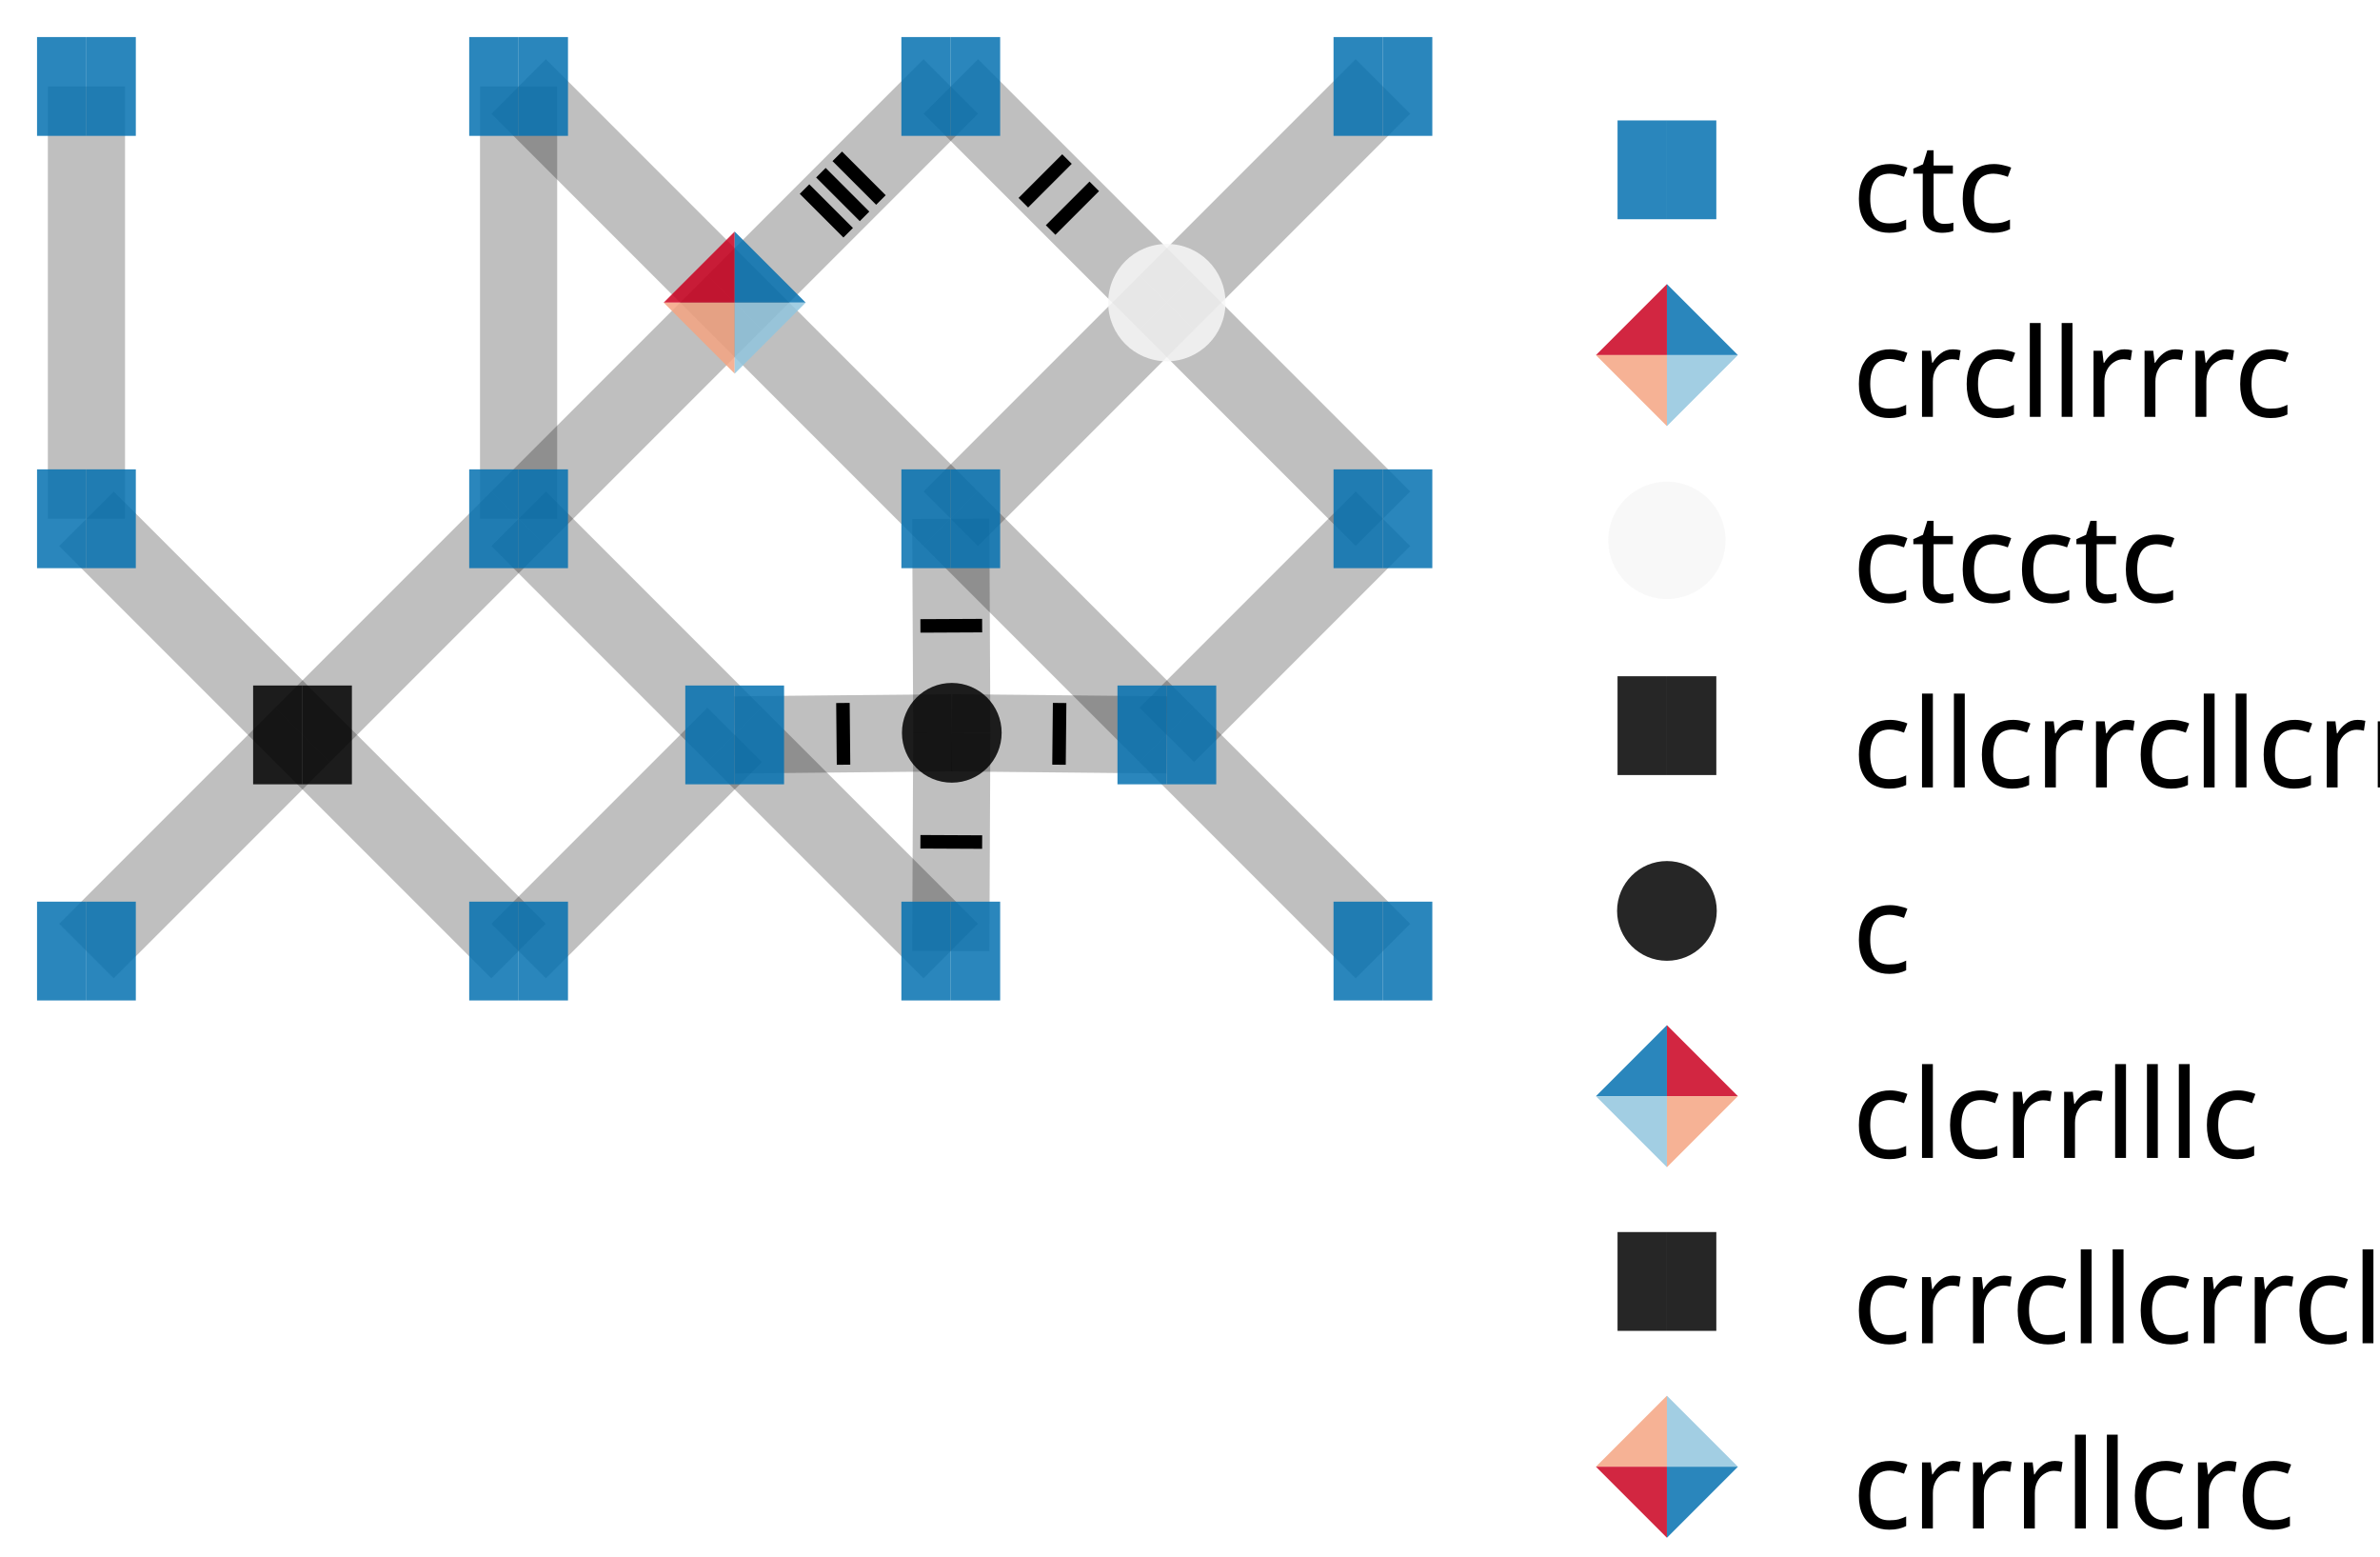
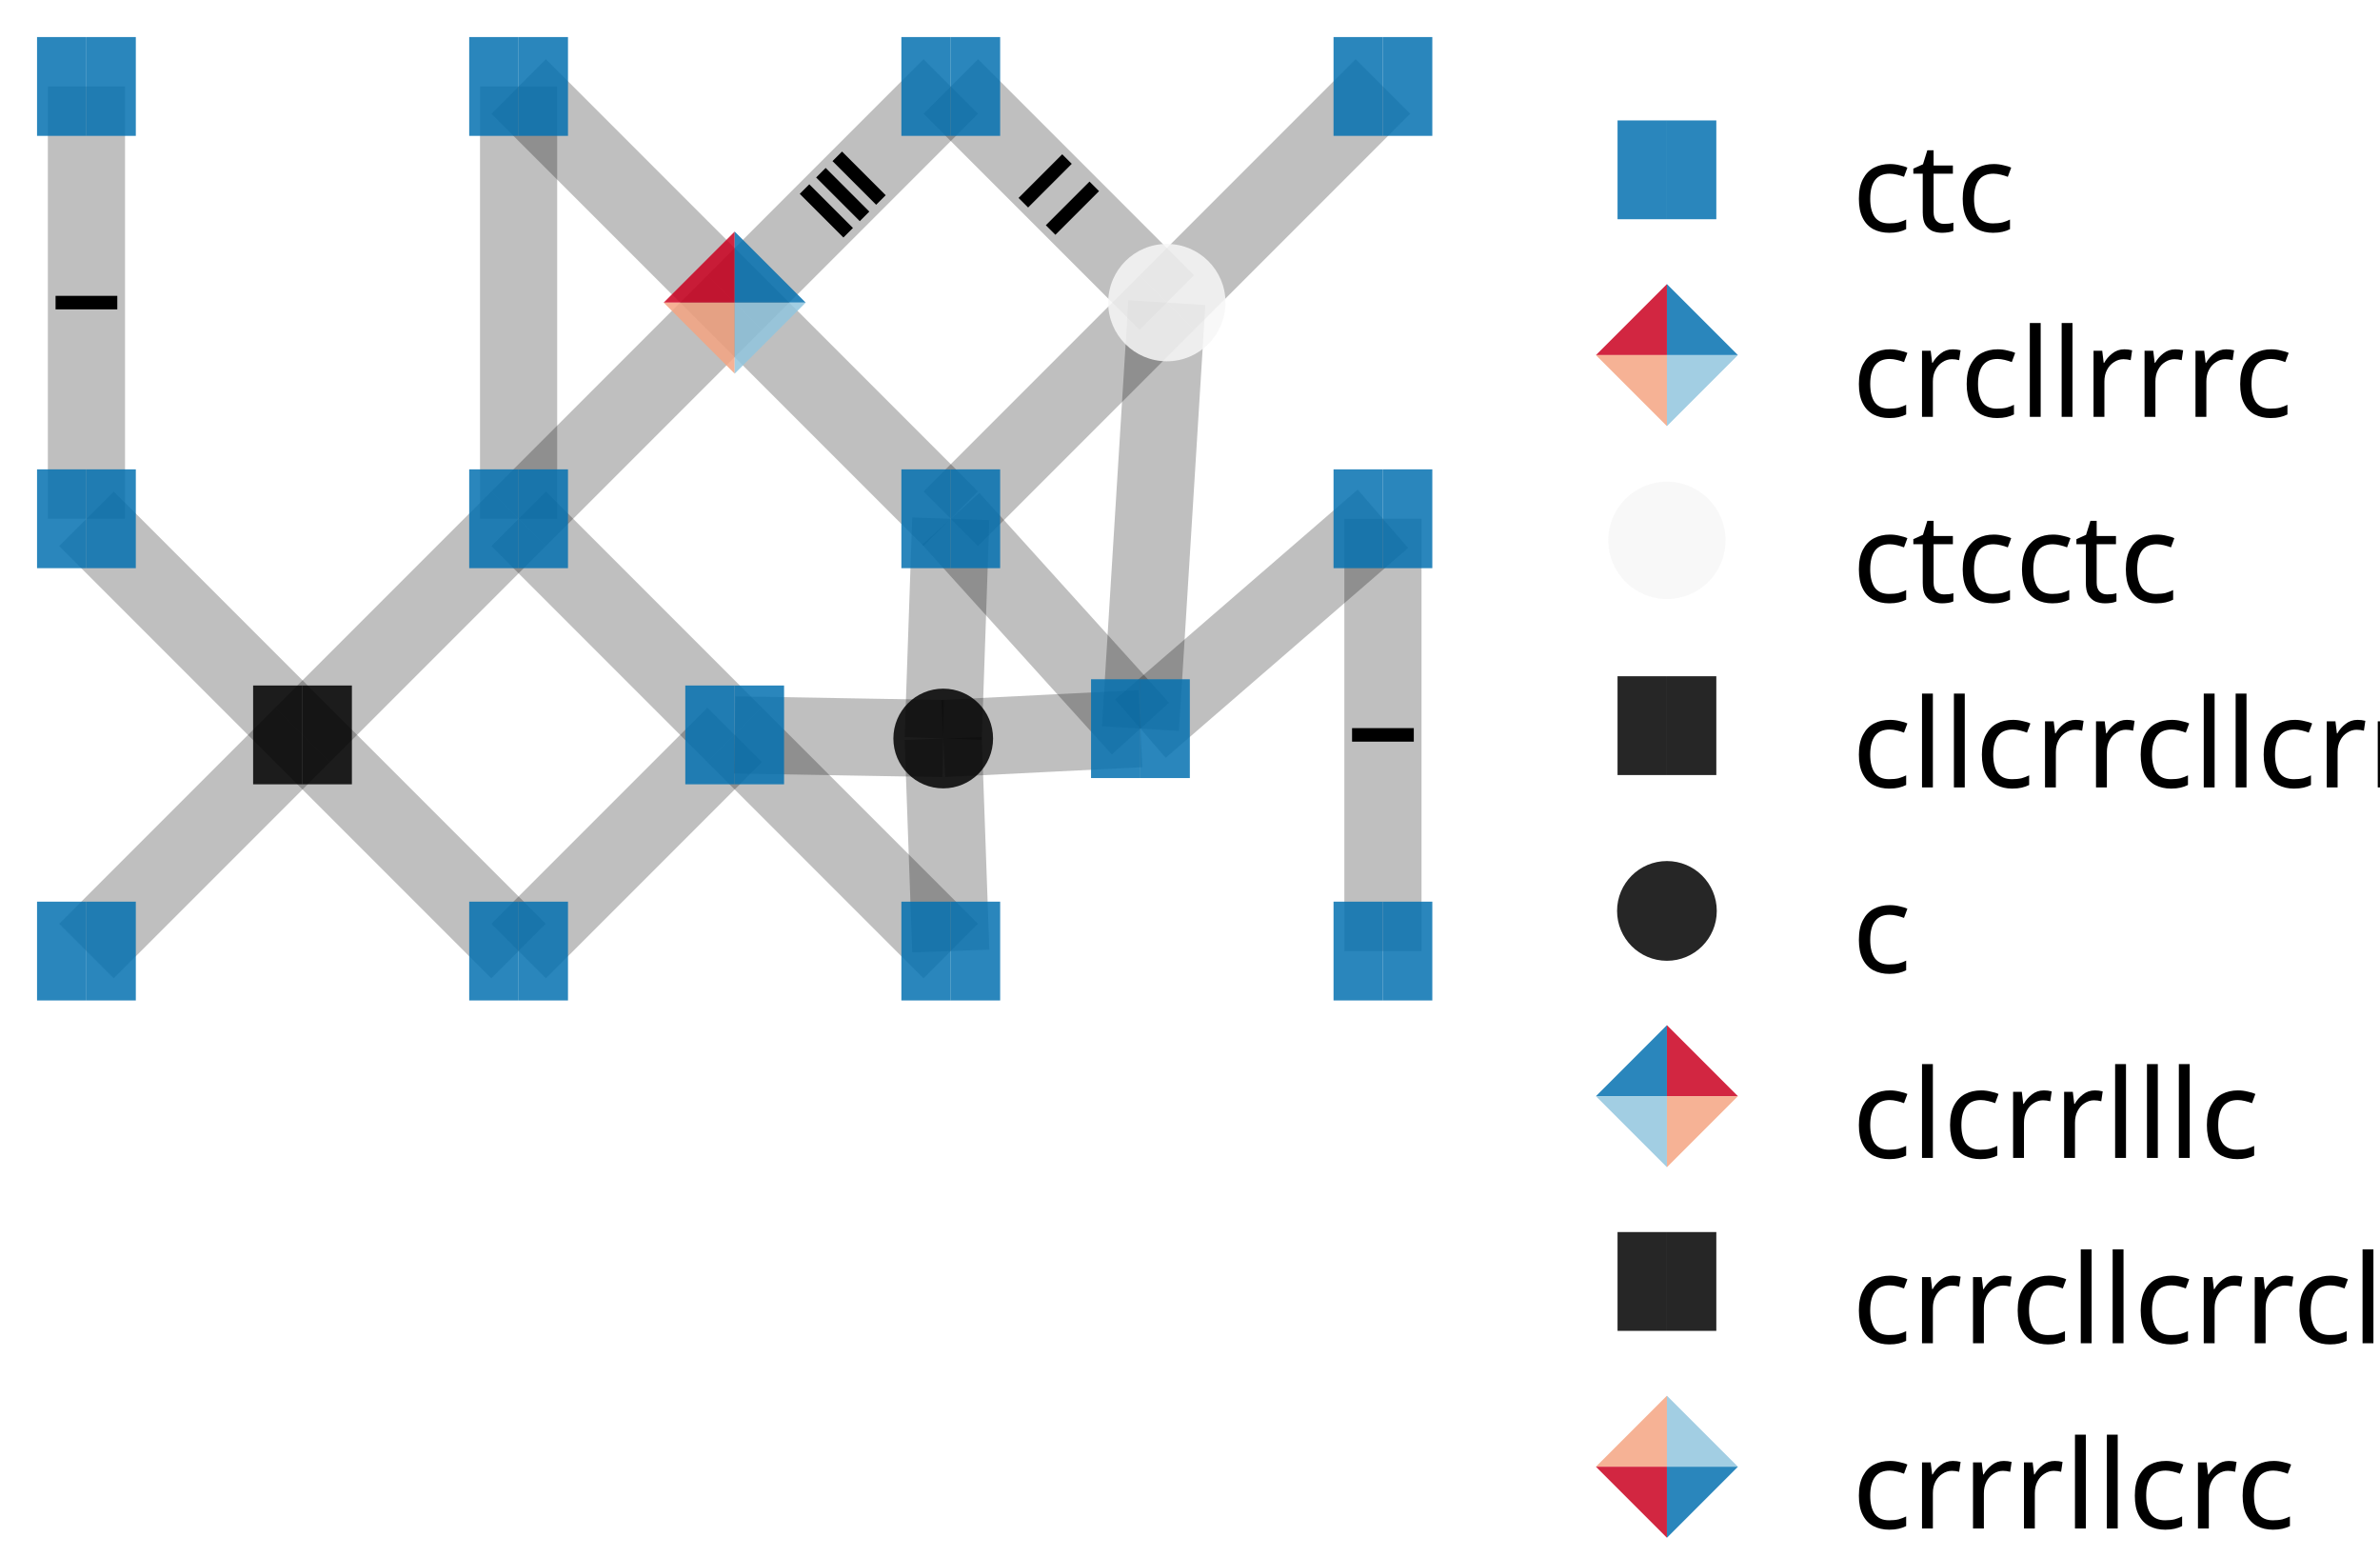
<svg xmlns="http://www.w3.org/2000/svg" id="svg2" version="1.1" width="277.56" height="181.44" pointer-events="all">
  <defs>
    <marker id="twist-1" viewBox="-2 -2 4 4" markerWidth="5" markerHeight="5" orient="auto" markerUnits="userSpaceOnUse">
      <path d="M 0,1.6 0,-1.6" fill="#000" stroke="#000" stroke-width="0.7px" />
    </marker>
    <marker id="twist-2" viewBox="-2 -2 4 4" markerWidth="5" markerHeight="5" orient="auto" markerUnits="userSpaceOnUse">
      <path d="M -1,1.6 V -1.6 M 1,1.6 1,-1.6" fill="#000" stroke="#000" stroke-width="0.7px" />
    </marker>
    <marker id="twist-3" viewBox="-2 -2 4 4" markerWidth="5" markerHeight="5" orient="auto" markerUnits="userSpaceOnUse">
      <path d="M -1.2,1.6 V -1.6 M 1.2,1.6 1.2,-1.6  M 0,1.6 0,-1.6" fill="#000" stroke="#000" stroke-width="0.7px" />
    </marker>
  </defs>
  <g id="clones" />
  <g id="bdpqLegend" transform="translate(176.4,0) scale(1.8)">
    <g transform="translate(10,11)">
      <path d="M -3.2,-3.2 H 0 v 6.4 h -3.2 z" style="fill: #0571b0; stroke: none; opacity: 0.85" />
      <path d="M 0,-3.2 H 3.2 V 3.2 H 0 Z" style="fill: #0571b0; stroke: none; opacity: 0.85" />
    </g>
    <text style="font-size:8px;line-height:1.25;font-family:sans-serif" x="25" y="15">
      <tspan x="22" y="15">ctc</tspan>
    </text>
    <g transform="translate(10,23)">
      <path d="M -4.6,0 0,-4.6 v 4.6 z" style="fill: #ca0020; stroke: none; opacity: 0.85" />
      <path d="M 4.6,0 0,-4.6 v 4.6 z" style="fill: #0571b0; stroke: none; opacity: 0.85" />
      <path d="m -4.6,0 4.6,4.6 v -4.6 z" style="fill: #f4a582; stroke: none; opacity: 0.85" />
      <path d="m 4.6,0 -4.6,4.6 v -4.6 z" style="fill: #92c5de; stroke: none; opacity: 0.85" />
    </g>
    <text style="font-size:8px;line-height:1.25;font-family:sans-serif" x="25" y="27">
      <tspan x="22" y="27">crcllrrrc</tspan>
    </text>
    <g transform="translate(10,35)">
      <path d="M 3.8,0 A 3.8,3.8 0 0 1 0,3.8 3.8,3.8 0 0 1 -3.8,0 3.8,3.8 0 0 1 0,-3.8 3.8,3.8 0 0 1 3.8,0 Z" style="fill: #f7f7f7; stroke: none; opacity: 0.85" />
    </g>
    <text style="font-size:8px;line-height:1.25;font-family:sans-serif" x="25" y="39">
      <tspan x="22" y="39">ctcctc</tspan>
    </text>
    <g transform="translate(10,47)">
      <path d="M -3.2,-3.2 H 0 v 6.4 h -3.2 z" style="fill: #000000; stroke: none; opacity: 0.85" />
      <path d="M 0,-3.2 H 3.2 V 3.2 H 0 Z" style="fill: #000000; stroke: none; opacity: 0.85" />
    </g>
    <text style="font-size:8px;line-height:1.25;font-family:sans-serif" x="25" y="51">
      <tspan x="22" y="51">cllcrrcllcrrc</tspan>
    </text>
    <g transform="translate(10,59)">
      <path d="M 3.23,0 A 3.23,3.23 0 0 1 0,3.23 3.23,3.23 0 0 1 -3.23,0 3.23,3.23 0 0 1 0,-3.23 3.23,3.23 0 0 1 3.23,0 Z" style="fill: #000000; stroke: none; opacity: 0.85" />
    </g>
    <text style="font-size:8px;line-height:1.25;font-family:sans-serif" x="25" y="63">
      <tspan x="22" y="63">c</tspan>
    </text>
    <g transform="translate(10,71)">
      <path d="M -4.6,0 0,-4.6 v 4.6 z" style="fill: #0571b0; stroke: none; opacity: 0.85" />
      <path d="M 4.6,0 0,-4.6 v 4.6 z" style="fill: #ca0020; stroke: none; opacity: 0.85" />
      <path d="m -4.6,0 4.6,4.6 v -4.6 z" style="fill: #92c5de; stroke: none; opacity: 0.85" />
      <path d="m 4.6,0 -4.6,4.6 v -4.6 z" style="fill: #f4a582; stroke: none; opacity: 0.85" />
    </g>
    <text style="font-size:8px;line-height:1.25;font-family:sans-serif" x="25" y="75">
      <tspan x="22" y="75">clcrrlllc</tspan>
    </text>
    <g transform="translate(10,83)">
      <path d="M -3.2,-3.2 H 0 v 6.4 h -3.2 z" style="fill: #000000; stroke: none; opacity: 0.85" />
      <path d="M 0,-3.2 H 3.2 V 3.2 H 0 Z" style="fill: #000000; stroke: none; opacity: 0.85" />
    </g>
    <text style="font-size:8px;line-height:1.25;font-family:sans-serif" x="25" y="87">
      <tspan x="22" y="87">crrcllcrrcllc</tspan>
    </text>
    <g transform="translate(10,95)">
      <path d="M -4.6,0 0,-4.6 v 4.6 z" style="fill: #f4a582; stroke: none; opacity: 0.85" />
      <path d="M 4.6,0 0,-4.6 v 4.6 z" style="fill: #92c5de; stroke: none; opacity: 0.85" />
      <path d="m -4.6,0 4.6,4.6 v -4.6 z" style="fill: #ca0020; stroke: none; opacity: 0.85" />
      <path d="m 4.6,0 -4.6,4.6 v -4.6 z" style="fill: #0571b0; stroke: none; opacity: 0.85" />
    </g>
    <text style="font-size:8px;line-height:1.25;font-family:sans-serif" x="25" y="99">
      <tspan x="22" y="99">crrrllcrc</tspan>
    </text>
    <g transform="translate(10,107)">
      <path d="M -4.6,0 0,-4.6 v 4.6 z" style="fill: #92c5de; stroke: none; opacity: 0.85" />
      <path d="M 4.6,0 0,-4.6 v 4.6 z" style="fill: #f4a582; stroke: none; opacity: 0.85" />
      <path d="m -4.6,0 4.6,4.6 v -4.6 z" style="fill: #0571b0; stroke: none; opacity: 0.85" />
      <path d="m 4.6,0 -4.6,4.6 v -4.6 z" style="fill: #ca0020; stroke: none; opacity: 0.85" />
    </g>
    <text style="font-size:8px;line-height:1.25;font-family:sans-serif" x="25" y="111">
      <tspan x="22" y="111">clllrrclc</tspan>
    </text>
  </g>
  <g id="cloned" transform="scale(1.8)">
-     <path id="l1748500195685" d="M 61.667,47.463 61.633 54.531 61.6,61.6" class="link ends_at_r4c4 kiss_4 starts_at_n1748500195683" style="stroke: rgb(0, 0, 0); stroke-width: 5px; fill: none; opacity: 1; stroke-opacity: 0.25; stroke-linejoin: bevel; marker-mid: url(&quot;#twist-1&quot;);" />
-     <path id="l1748500195685" d="M 61.667,47.463 54.633 47.531 47.6,47.6" class="link ends_at_r3c3 kiss_3 starts_at_n1748500195683" style="stroke: rgb(0, 0, 0); stroke-width: 5px; fill: none; opacity: 1; stroke-opacity: 0.25; stroke-linejoin: bevel; marker-mid: url(&quot;#twist-1&quot;);" />
-     <path id="r0c0-r2c0" class="link starts_at_r0c0 kiss_0 ends_at_r2c0" d="M 5.6,5.6 5.6 19.6 5.6,33.6" style="stroke: rgb(0, 0, 0); stroke-width: 5px; fill: none; opacity: 1; stroke-opacity: 0.25; stroke-linejoin: bevel;" />
+     <path id="l1748602578396" d="M 61.111,47.833 61.356 54.717 61.6,61.6" class="link kiss_4 ends_at_r4c4 starts_at_n1748602578395" style="stroke: rgb(0, 0, 0); stroke-width: 5px; fill: none; opacity: 1; stroke-opacity: 0.25; stroke-linejoin: bevel;" />
+     <path id="l1748602578396" d="M 61.111,47.833 54.356 47.717 47.6,47.6" class="link kiss_3 ends_at_r3c3 starts_at_n1748602578395" style="stroke: rgb(0, 0, 0); stroke-width: 5px; fill: none; opacity: 1; stroke-opacity: 0.25; stroke-linejoin: bevel;" />
+     <path id="l1748602578396" d="M 73.889,47.194 67.5 47.514 61.111,47.833" class="link kiss_4 starts_at_n1748602427781 ends_at_n1748602578395" style="stroke: rgb(0, 0, 0); stroke-width: 5px; fill: none; opacity: 1; stroke-opacity: 0.25; stroke-linejoin: bevel;" />
+     <path id="l1748602427786" d="M 73.889,47.194 81.744 40.397 89.6,33.6" class="link ends_at_r2c6 kiss_5 starts_at_n1748602427781" style="stroke: rgb(0, 0, 0); stroke-width: 5px; fill: none; opacity: 1; stroke-opacity: 0.25; stroke-linejoin: bevel;" />
+     <path id="r0c0-r2c0" class="link starts_at_r0c0 kiss_0 ends_at_r2c0" d="M 5.6,5.6 5.6 19.6 5.6,33.6" style="stroke: rgb(0, 0, 0); stroke-width: 5px; fill: none; opacity: 1; stroke-opacity: 0.25; stroke-linejoin: bevel; marker-mid: url(&quot;#twist-1&quot;);" />
    <path id="r0c2-r2c2" class="link starts_at_r0c2 kiss_1 ends_at_r2c2" d="M 33.6,5.6 33.6 19.6 33.6,33.6" style="stroke: rgb(0, 0, 0); stroke-width: 5px; fill: none; opacity: 1; stroke-opacity: 0.25; stroke-linejoin: bevel;" />
    <path id="r0c2-r1c3" class="link starts_at_r0c2 ends_at_r1c3 kiss_2" d="M 33.6,5.6 40.6 12.6 47.6,19.6" style="stroke: rgb(0, 0, 0); stroke-width: 5px; fill: none; opacity: 1; stroke-opacity: 0.25; stroke-linejoin: bevel;" />
    <path id="r0c4-r1c3" class="link starts_at_r0c4 ends_at_r1c3 kiss_3" d="M 61.6,5.6 54.6 12.6 47.6,19.6" style="stroke: rgb(0, 0, 0); stroke-width: 5px; fill: none; opacity: 1; stroke-opacity: 0.25; stroke-linejoin: bevel; marker-mid: url(&quot;#twist-3&quot;);" />
    <path id="r0c4-r1c5" class="link starts_at_r0c4 ends_at_r1c5 kiss_4" d="M 61.6,5.6 68.6 12.6 75.6,19.6" style="stroke: rgb(0, 0, 0); stroke-width: 5px; fill: none; opacity: 1; stroke-opacity: 0.25; stroke-linejoin: bevel; marker-mid: url(&quot;#twist-2&quot;);" />
    <path id="r0c6-r1c5" class="link starts_at_r0c6 ends_at_r1c5 kiss_5" d="M 89.6,5.6 82.6 12.6 75.6,19.6" style="stroke: rgb(0, 0, 0); stroke-width: 5px; fill: none; opacity: 1; stroke-opacity: 0.25; stroke-linejoin: bevel;" />
    <path id="r1c3-r2c2" class="link starts_at_r1c3 ends_at_r2c2 kiss_2" d="M 47.6,19.6 40.6 26.6 33.6,33.6" style="stroke: rgb(0, 0, 0); stroke-width: 5px; fill: none; opacity: 1; stroke-opacity: 0.25; stroke-linejoin: bevel;" />
    <path id="r1c3-r2c4" class="link starts_at_r1c3 ends_at_r2c4 kiss_3" d="M 47.6,19.6 54.6 26.6 61.6,33.6" style="stroke: rgb(0, 0, 0); stroke-width: 5px; fill: none; opacity: 1; stroke-opacity: 0.25; stroke-linejoin: bevel;" />
    <path id="r1c5-r2c4" class="link starts_at_r1c5 ends_at_r2c4 kiss_4" d="M 75.6,19.6 68.6 26.6 61.6,33.6" style="stroke: rgb(0, 0, 0); stroke-width: 5px; fill: none; opacity: 1; stroke-opacity: 0.25; stroke-linejoin: bevel;" />
-     <path id="r1c5-r2c6" class="link starts_at_r1c5 ends_at_r2c6 kiss_5" d="M 75.6,19.6 82.6 26.6 89.6,33.6" style="stroke: rgb(0, 0, 0); stroke-width: 5px; fill: none; opacity: 1; stroke-opacity: 0.25; stroke-linejoin: bevel;" />
+     <path id="l1748602427786" class="link starts_at_r1c5 kiss_5 ends_at_n1748602427781" d="M 75.6,19.6 74.744 33.397 73.889,47.194" style="stroke: rgb(0, 0, 0); stroke-width: 5px; fill: none; opacity: 1; stroke-opacity: 0.25; stroke-linejoin: bevel;" />
    <path id="r2c0-r3c1" class="link starts_at_r2c0 ends_at_r3c1 kiss_0" d="M 5.6,33.6 12.6 40.6 19.6,47.6" style="stroke: rgb(0, 0, 0); stroke-width: 5px; fill: none; opacity: 1; stroke-opacity: 0.25; stroke-linejoin: bevel;" />
    <path id="r2c2-r3c1" class="link starts_at_r2c2 ends_at_r3c1 kiss_1" d="M 33.6,33.6 26.6 40.6 19.6,47.6" style="stroke: rgb(0, 0, 0); stroke-width: 5px; fill: none; opacity: 1; stroke-opacity: 0.25; stroke-linejoin: bevel;" />
    <path id="r2c2-r3c3" class="link starts_at_r2c2 ends_at_r3c3 kiss_2" d="M 33.6,33.6 40.6 40.6 47.6,47.6" style="stroke: rgb(0, 0, 0); stroke-width: 5px; fill: none; opacity: 1; stroke-opacity: 0.25; stroke-linejoin: bevel;" />
-     <path id="l1748500195685" class="link starts_at_r2c4 kiss_3 ends_at_n1748500195683" d="M 61.6,33.6 61.633 40.531 61.667,47.463" style="stroke: rgb(0, 0, 0); stroke-width: 5px; fill: none; opacity: 1; stroke-opacity: 0.25; stroke-linejoin: bevel; marker-mid: url(&quot;#twist-1&quot;);" />
-     <path id="r2c4-r3c5" class="link starts_at_r2c4 ends_at_r3c5 kiss_4" d="M 61.6,33.6 68.6 40.6 75.6,47.6" style="stroke: rgb(0, 0, 0); stroke-width: 5px; fill: none; opacity: 1; stroke-opacity: 0.25; stroke-linejoin: bevel;" />
-     <path id="r2c6-r3c5" class="link starts_at_r2c6 ends_at_r3c5 kiss_5" d="M 89.6,33.6 82.6 40.6 75.6,47.6" style="stroke: rgb(0, 0, 0); stroke-width: 5px; fill: none; opacity: 1; stroke-opacity: 0.25; stroke-linejoin: bevel;" />
+     <path id="l1748602578396" class="link starts_at_r2c4 kiss_3 ends_at_n1748602578395" d="M 61.6,33.6 61.356 40.717 61.111,47.833" style="stroke: rgb(0, 0, 0); stroke-width: 5px; fill: none; opacity: 1; stroke-opacity: 0.25; stroke-linejoin: bevel;" />
+     <path id="l1748602572466" class="link starts_at_r2c4 kiss_4 ends_at_n1748602427781" d="M 61.6,33.6 67.744 40.397 73.889,47.194" style="stroke: rgb(0, 0, 0); stroke-width: 5px; fill: none; opacity: 1; stroke-opacity: 0.25; stroke-linejoin: bevel;" />
+     <path id="r2c6-r4c6" class="link starts_at_r2c6 kiss_5 ends_at_r4c6" d="M 89.6,33.6 89.6 47.6 89.6,61.6" style="stroke: rgb(0, 0, 0); stroke-width: 5px; fill: none; opacity: 1; stroke-opacity: 0.25; stroke-linejoin: bevel; marker-mid: url(&quot;#twist-1&quot;);" />
    <path id="r3c1-r4c0" class="link starts_at_r3c1 ends_at_r4c0 kiss_0" d="M 19.6,47.6 12.6 54.6 5.6,61.6" style="stroke: rgb(0, 0, 0); stroke-width: 5px; fill: none; opacity: 1; stroke-opacity: 0.25; stroke-linejoin: bevel;" />
    <path id="r3c1-r4c2" class="link starts_at_r3c1 ends_at_r4c2 kiss_1" d="M 19.6,47.6 26.6 54.6 33.6,61.6" style="stroke: rgb(0, 0, 0); stroke-width: 5px; fill: none; opacity: 1; stroke-opacity: 0.25; stroke-linejoin: bevel;" />
    <path id="r3c3-r4c2" class="link starts_at_r3c3 ends_at_r4c2 kiss_2" d="M 47.6,47.6 40.6 54.6 33.6,61.6" style="stroke: rgb(0, 0, 0); stroke-width: 5px; fill: none; opacity: 1; stroke-opacity: 0.25; stroke-linejoin: bevel;" />
    <path id="r3c3-r4c4" class="link starts_at_r3c3 ends_at_r4c4 kiss_3" d="M 47.6,47.6 54.6 54.6 61.6,61.6" style="stroke: rgb(0, 0, 0); stroke-width: 5px; fill: none; opacity: 1; stroke-opacity: 0.25; stroke-linejoin: bevel;" />
-     <path id="l1748500195685" class="link starts_at_r3c5 kiss_4 ends_at_n1748500195683" d="M 75.6,47.6 68.633 47.531 61.667,47.463" style="stroke: rgb(0, 0, 0); stroke-width: 5px; fill: none; opacity: 1; stroke-opacity: 0.25; stroke-linejoin: bevel; marker-mid: url(&quot;#twist-1&quot;);" />
-     <path id="r3c5-r4c6" class="link starts_at_r3c5 ends_at_r4c6 kiss_5" d="M 75.6,47.6 82.6 54.6 89.6,61.6" style="stroke: rgb(0, 0, 0); stroke-width: 5px; fill: none; opacity: 1; stroke-opacity: 0.25; stroke-linejoin: bevel;" />
    <g id="r0c0" class="node" transform="translate(5.6,5.6)">
      <path d="M -3.2,-3.2 H 0 v 6.4 h -3.2 z" style="fill: #0571b0; stroke: none; opacity: 0.85" />
      <path d="M 0,-3.2 H 3.2 V 3.2 H 0 Z" style="fill: #0571b0; stroke: none; opacity: 0.85" />
    </g>
    <g id="r0c2" class="node" transform="translate(33.6,5.6)">
      <path d="M -3.2,-3.2 H 0 v 6.4 h -3.2 z" style="fill: #0571b0; stroke: none; opacity: 0.85" />
      <path d="M 0,-3.2 H 3.2 V 3.2 H 0 Z" style="fill: #0571b0; stroke: none; opacity: 0.85" />
    </g>
    <g id="r0c4" class="node" transform="translate(61.6,5.6)">
      <path d="M -3.2,-3.2 H 0 v 6.4 h -3.2 z" style="fill: #0571b0; stroke: none; opacity: 0.85" />
      <path d="M 0,-3.2 H 3.2 V 3.2 H 0 Z" style="fill: #0571b0; stroke: none; opacity: 0.85" />
    </g>
    <g id="r0c6" class="node" transform="translate(89.6,5.6)">
      <path d="M -3.2,-3.2 H 0 v 6.4 h -3.2 z" style="fill: #0571b0; stroke: none; opacity: 0.85" />
      <path d="M 0,-3.2 H 3.2 V 3.2 H 0 Z" style="fill: #0571b0; stroke: none; opacity: 0.85" />
    </g>
    <g id="r1c3" class="node" transform="translate(47.6,19.6)">
      <path d="M -4.6,0 0,-4.6 v 4.6 z" style="fill: #ca0020; stroke: none; opacity: 0.85" />
      <path d="M 4.6,0 0,-4.6 v 4.6 z" style="fill: #0571b0; stroke: none; opacity: 0.85" />
      <path d="m -4.6,0 4.6,4.6 v -4.6 z" style="fill: #f4a582; stroke: none; opacity: 0.85" />
      <path d="m 4.6,0 -4.6,4.6 v -4.6 z" style="fill: #92c5de; stroke: none; opacity: 0.85" />
    </g>
    <g id="r1c5" class="node" transform="translate(75.6,19.6)">
      <path d="M 3.8,0 A 3.8,3.8 0 0 1 0,3.8 3.8,3.8 0 0 1 -3.8,0 3.8,3.8 0 0 1 0,-3.8 3.8,3.8 0 0 1 3.8,0 Z" style="fill: #f7f7f7; stroke: none; opacity: 0.85" />
    </g>
    <g id="r2c0" class="node" transform="translate(5.6,33.6)">
      <path d="M -3.2,-3.2 H 0 v 6.4 h -3.2 z" style="fill: #0571b0; stroke: none; opacity: 0.85" />
      <path d="M 0,-3.2 H 3.2 V 3.2 H 0 Z" style="fill: #0571b0; stroke: none; opacity: 0.85" />
    </g>
    <g id="r2c2" class="node" transform="translate(33.6,33.6)">
      <path d="M -3.2,-3.2 H 0 v 6.4 h -3.2 z" style="fill: #0571b0; stroke: none; opacity: 0.85" />
      <path d="M 0,-3.2 H 3.2 V 3.2 H 0 Z" style="fill: #0571b0; stroke: none; opacity: 0.85" />
    </g>
    <g id="r2c4" class="node" transform="translate(61.6,33.6)">
      <path d="M -3.2,-3.2 H 0 v 6.4 h -3.2 z" style="fill: #0571b0; stroke: none; opacity: 0.85" />
      <path d="M 0,-3.2 H 3.2 V 3.2 H 0 Z" style="fill: #0571b0; stroke: none; opacity: 0.85" />
    </g>
    <g id="r2c6" class="node" transform="translate(89.6,33.6)">
      <path d="M -3.2,-3.2 H 0 v 6.4 h -3.2 z" style="fill: #0571b0; stroke: none; opacity: 0.85" />
      <path d="M 0,-3.2 H 3.2 V 3.2 H 0 Z" style="fill: #0571b0; stroke: none; opacity: 0.85" />
    </g>
    <g id="r3c1" class="node" transform="translate(19.6,47.6)">
      <path d="M -3.2,-3.2 H 0 v 6.4 h -3.2 z" style="fill: #000000; stroke: none; opacity: 0.85" />
      <path d="M 0,-3.2 H 3.2 V 3.2 H 0 Z" style="fill: #000000; stroke: none; opacity: 0.85" />
    </g>
    <g id="r3c3" class="node" transform="translate(47.6,47.6)">
      <path d="M -3.2,-3.2 H 0 v 6.4 h -3.2 z" style="fill: #0571b0; stroke: none; opacity: 0.85" />
      <path d="M 0,-3.2 H 3.2 V 3.2 H 0 Z" style="fill: #0571b0; stroke: none; opacity: 0.85" />
    </g>
-     <g id="r3c5" class="node" transform="translate(75.6,47.6)">
-       <path d="M -3.2,-3.2 H 0 v 6.4 h -3.2 z" style="fill: #0571b0; stroke: none; opacity: 0.85" />
-       <path d="M 0,-3.2 H 3.2 V 3.2 H 0 Z" style="fill: #0571b0; stroke: none; opacity: 0.85" />
-     </g>
    <g id="r4c0" class="node" transform="translate(5.6,61.6)">
      <path d="M -3.2,-3.2 H 0 v 6.4 h -3.2 z" style="fill: #0571b0; stroke: none; opacity: 0.85" />
      <path d="M 0,-3.2 H 3.2 V 3.2 H 0 Z" style="fill: #0571b0; stroke: none; opacity: 0.85" />
    </g>
    <g id="r4c2" class="node" transform="translate(33.6,61.6)">
      <path d="M -3.2,-3.2 H 0 v 6.4 h -3.2 z" style="fill: #0571b0; stroke: none; opacity: 0.85" />
      <path d="M 0,-3.2 H 3.2 V 3.2 H 0 Z" style="fill: #0571b0; stroke: none; opacity: 0.85" />
    </g>
    <g id="r4c4" class="node" transform="translate(61.6,61.6)">
      <path d="M -3.2,-3.2 H 0 v 6.4 h -3.2 z" style="fill: #0571b0; stroke: none; opacity: 0.85" />
      <path d="M 0,-3.2 H 3.2 V 3.2 H 0 Z" style="fill: #0571b0; stroke: none; opacity: 0.85" />
    </g>
    <g id="r4c6" class="node" transform="translate(89.6,61.6)">
      <path d="M -3.2,-3.2 H 0 v 6.4 h -3.2 z" style="fill: #0571b0; stroke: none; opacity: 0.85" />
      <path d="M 0,-3.2 H 3.2 V 3.2 H 0 Z" style="fill: #0571b0; stroke: none; opacity: 0.85" />
    </g>
-     <g transform="translate(61.66667,47.46297)" class="node" id="n1748500195683">
+     <g transform="translate(73.88889,47.19447)" class="node" id="n1748602427781">
+       <path d="M -3.2,-3.2 H 0 v 6.4 h -3.2 z" style="fill: #0571b0; stroke: none; opacity: 0.85" />
+       <path d="M 0,-3.2 H 3.2 V 3.2 H 0 Z" style="fill: #0571b0; stroke: none; opacity: 0.85" />
+     </g>
+     <g transform="translate(61.11111,47.83334)" class="node" id="n1748602578395">
      <path d="M 3.23,0 A 3.23,3.23 0 0 1 0,3.23 3.23,3.23 0 0 1 -3.23,0 3.23,3.23 0 0 1 0,-3.23 3.23,3.23 0 0 1 3.23,0 Z" style="fill: #000000; stroke: none; opacity: 0.85" />
    </g>
  </g>
</svg>
